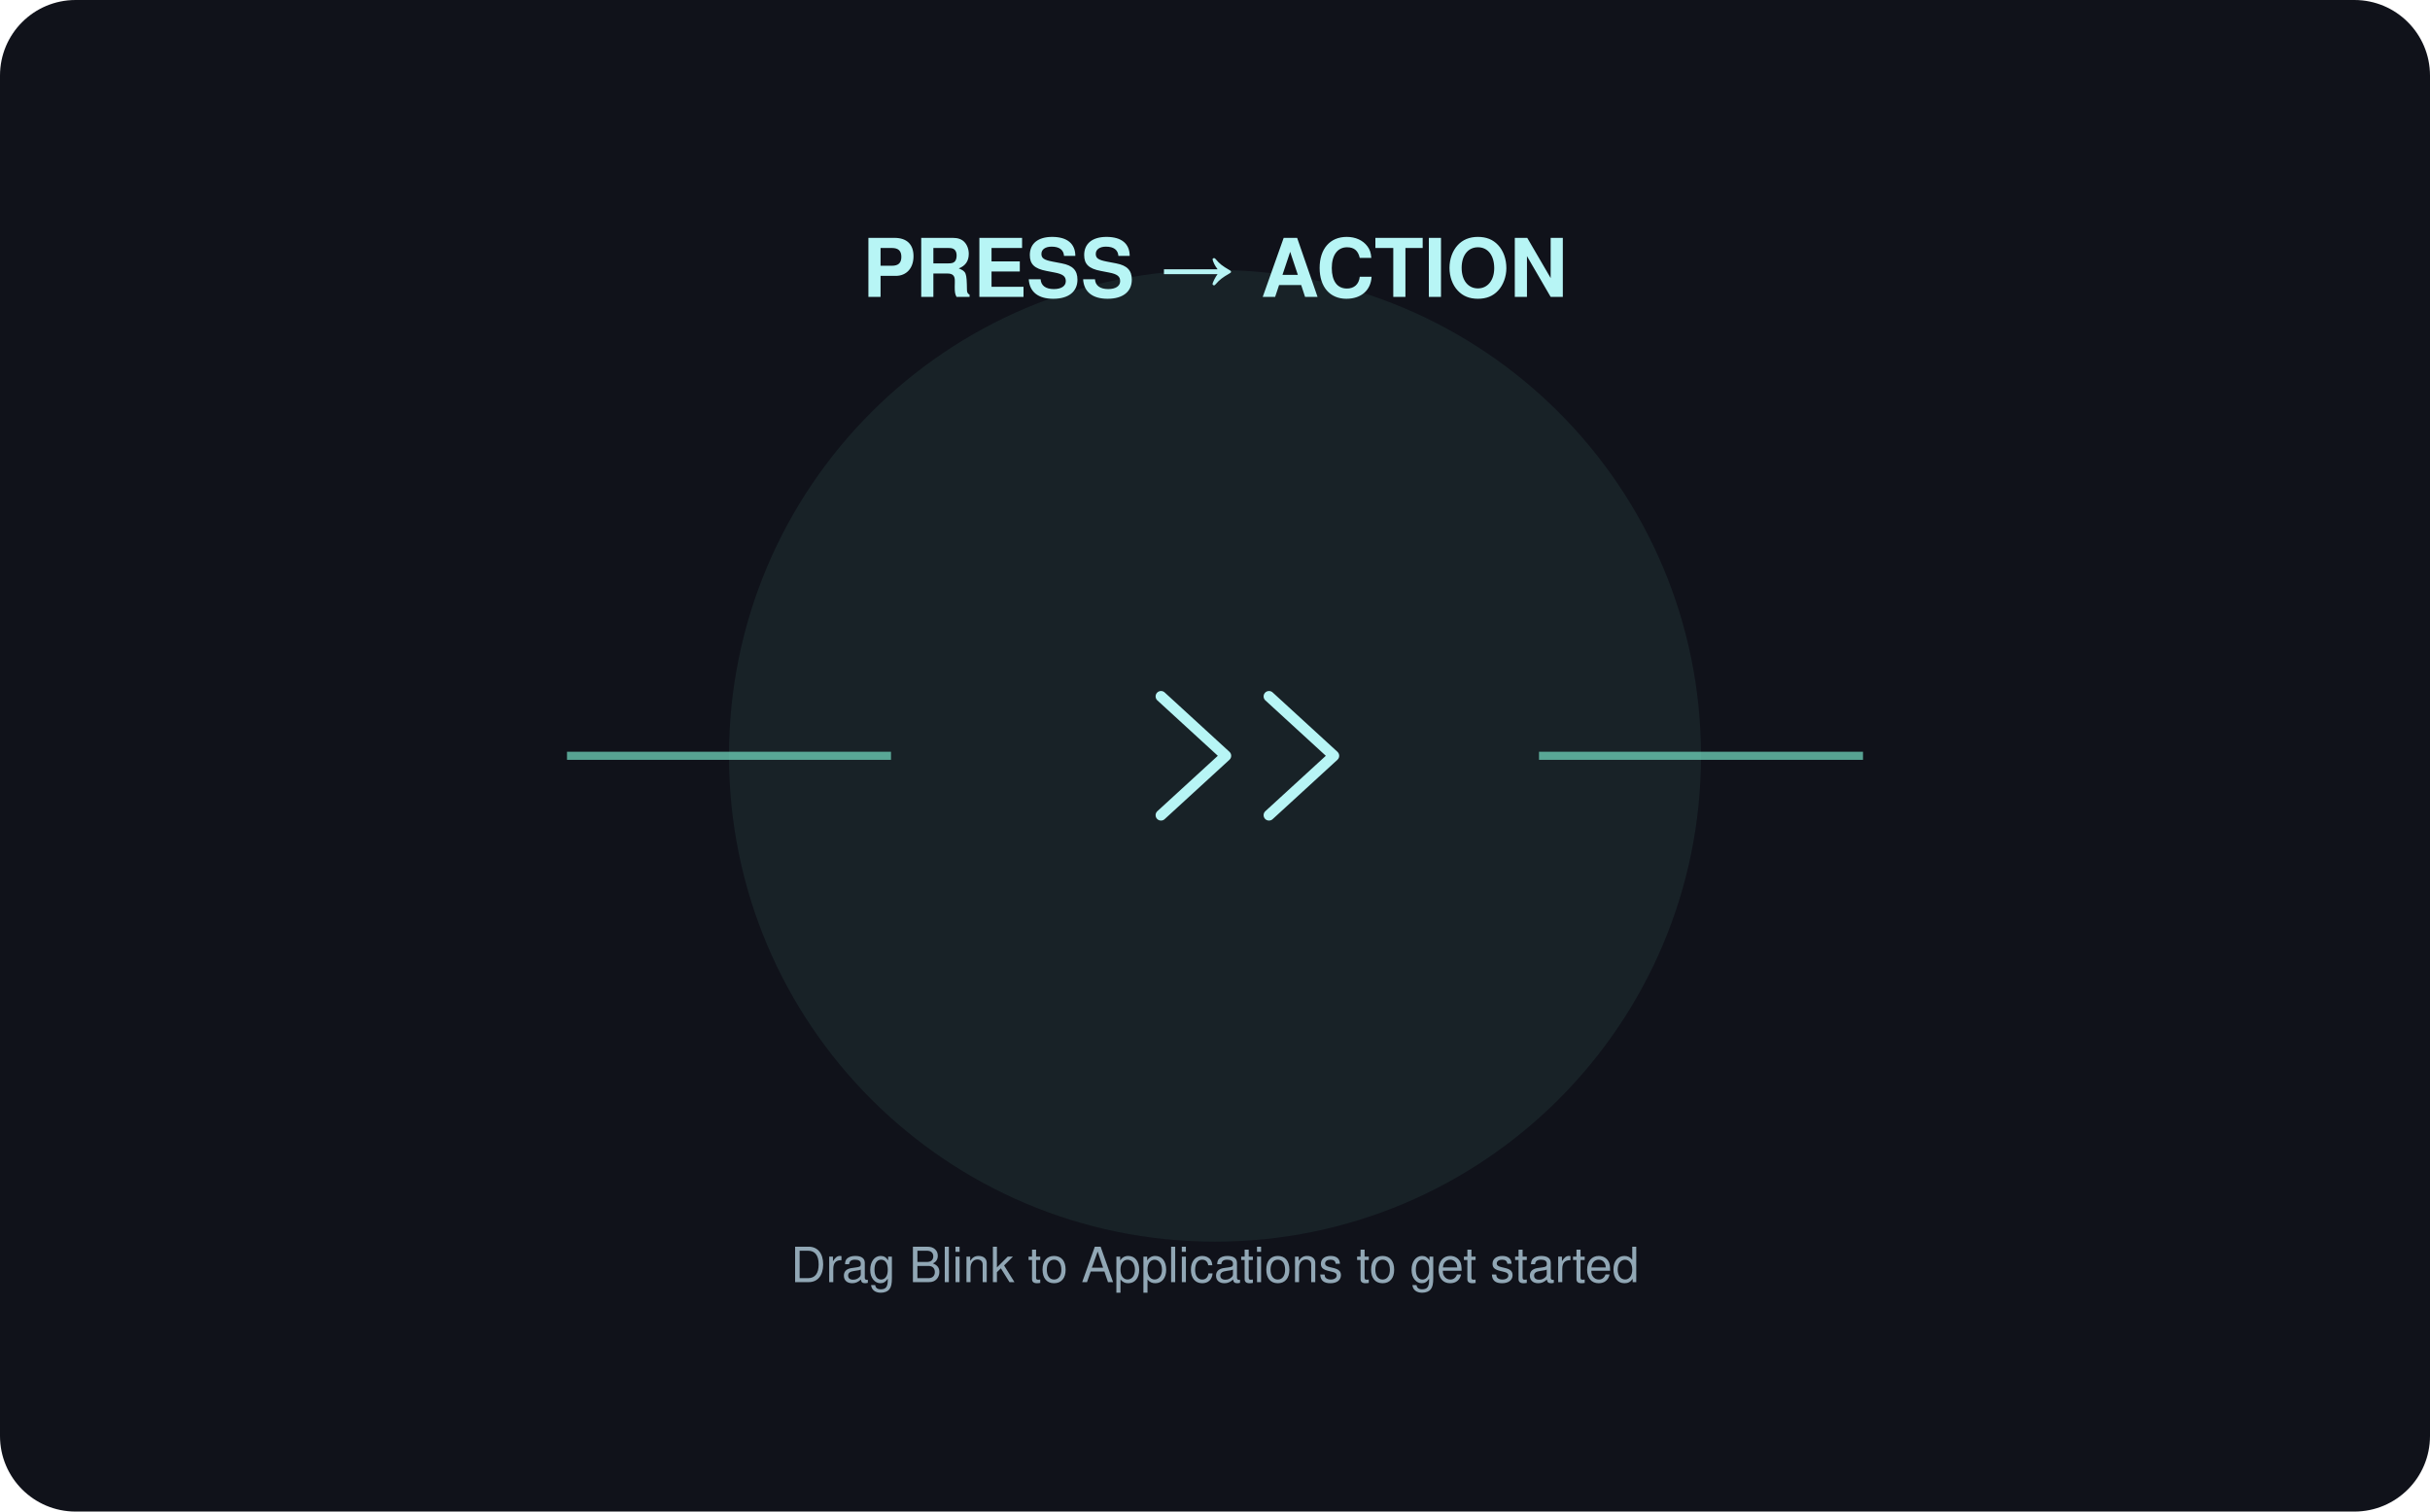
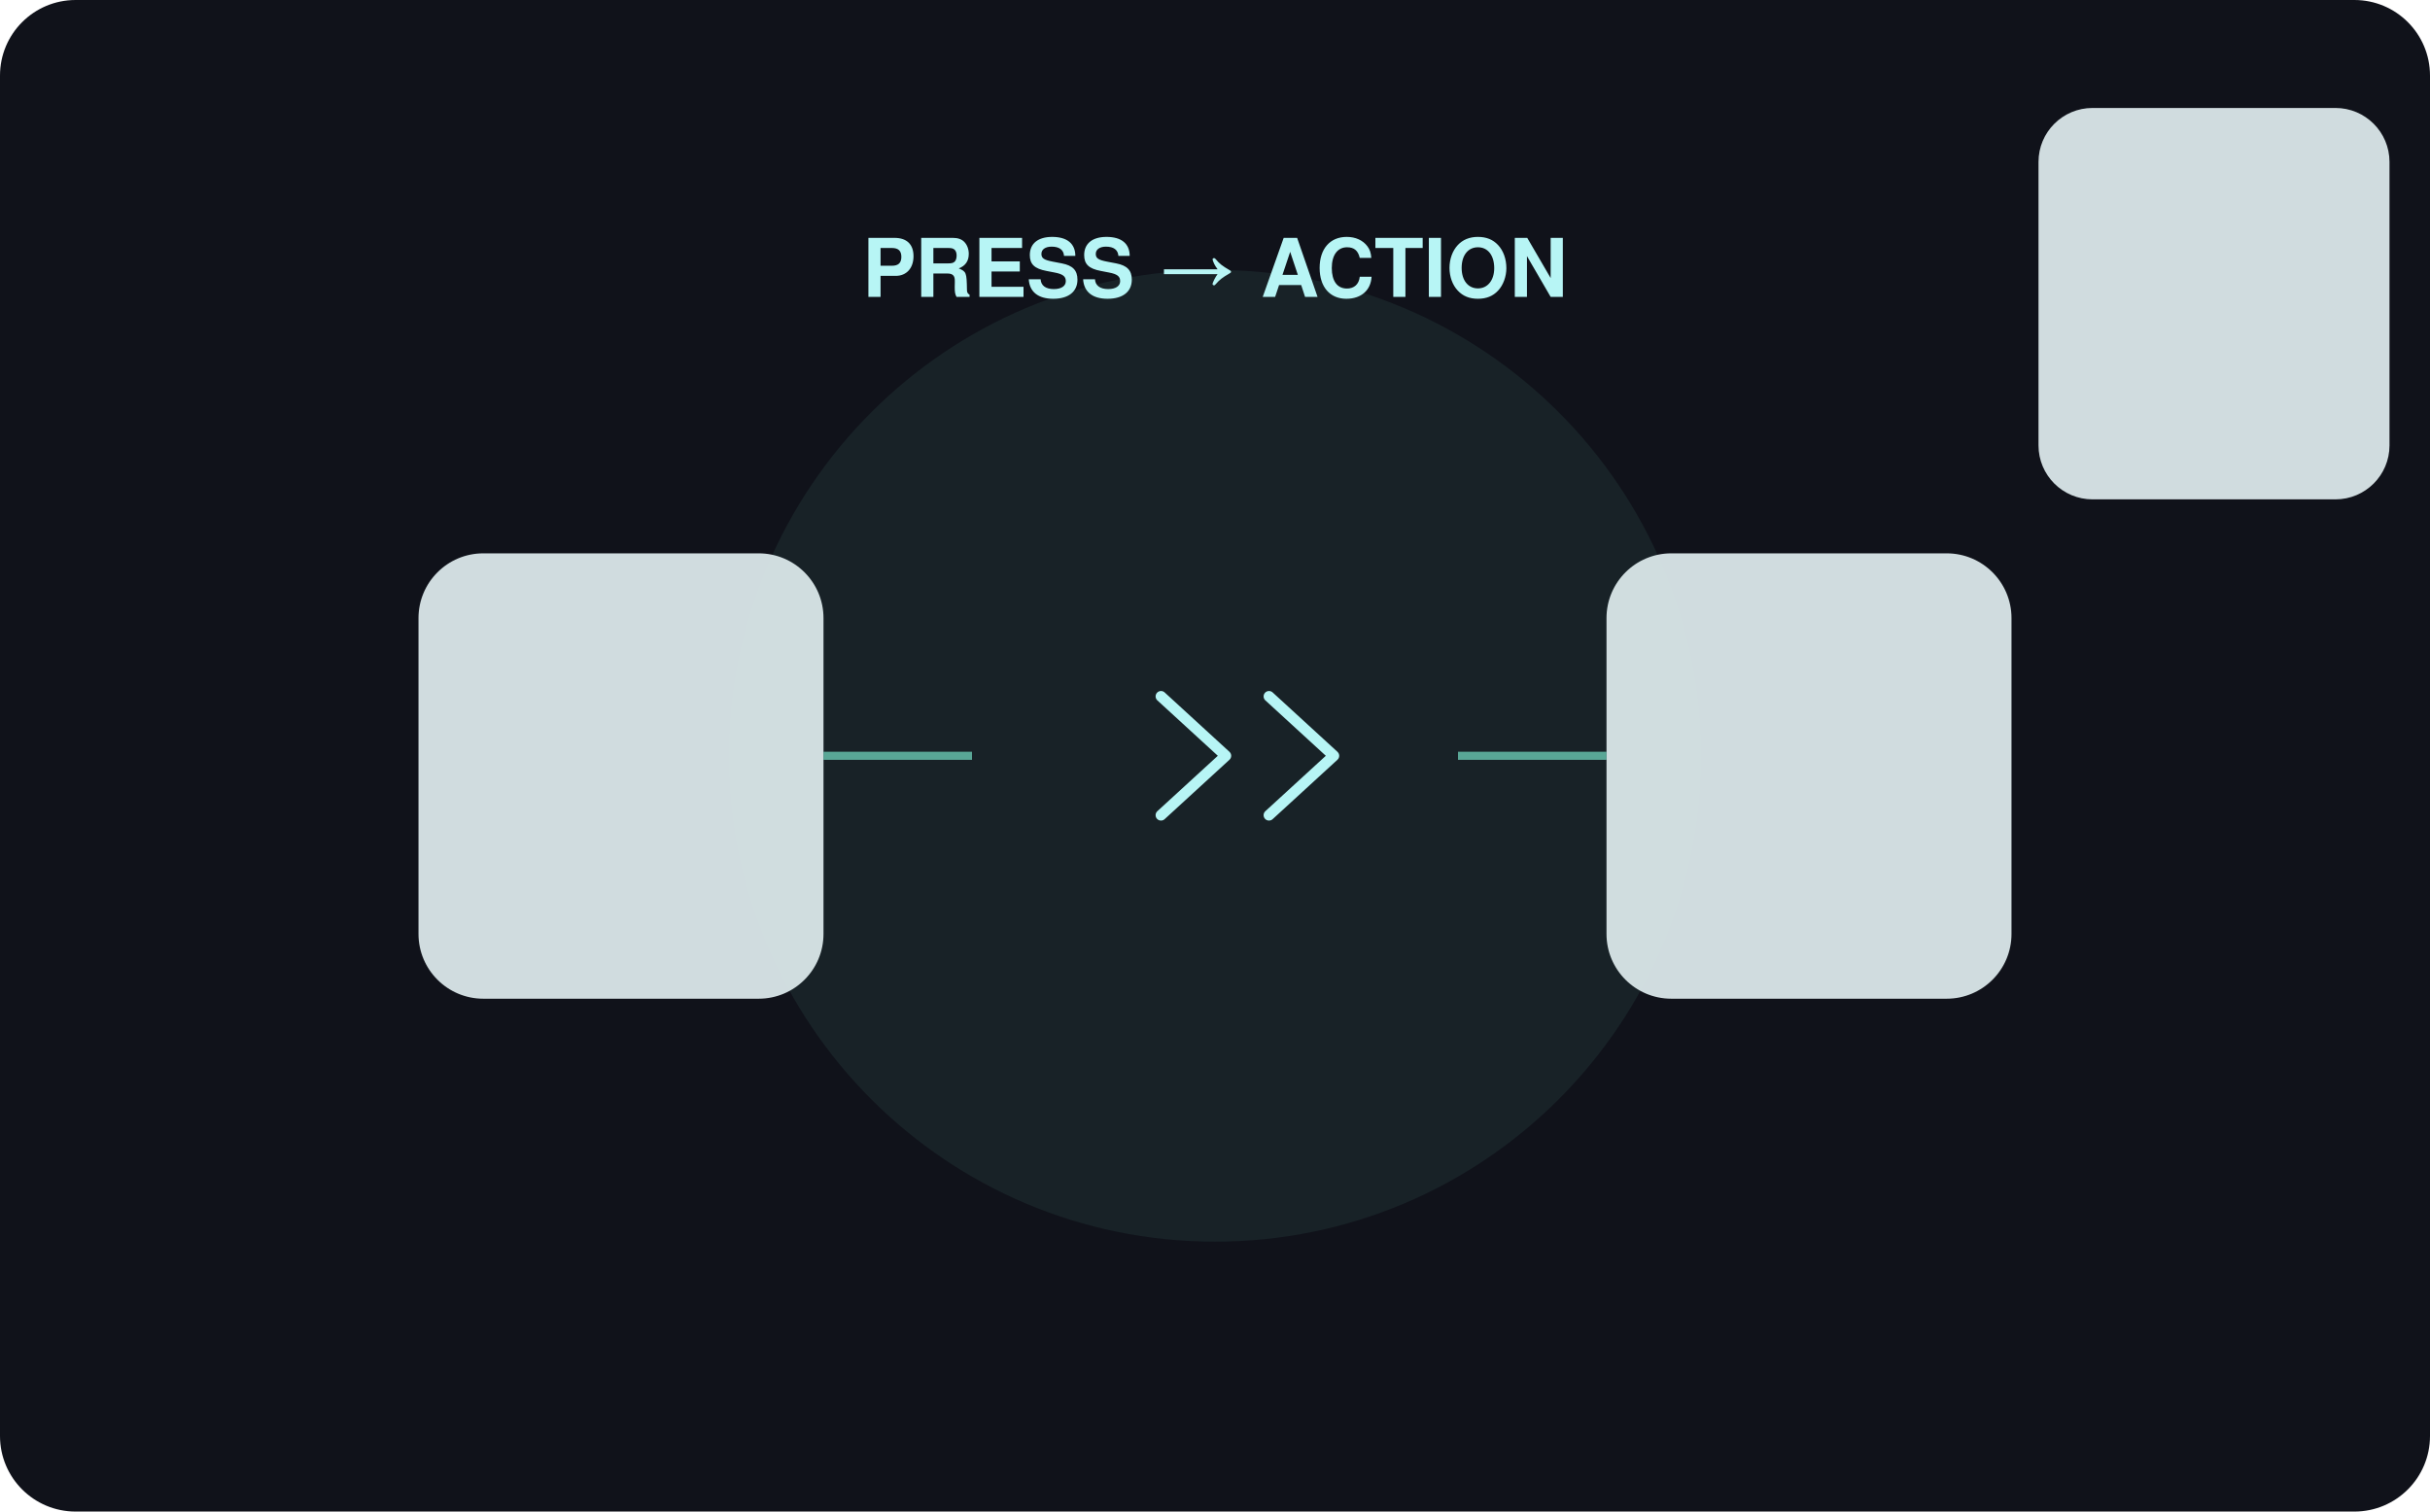
<svg xmlns="http://www.w3.org/2000/svg" width="900" height="560" viewBox="0 0 900 560">
  <rect width="900" height="560" rx="28" fill="#10121a" />
  <circle cx="450" cy="280" r="180" fill="#75dfc5" opacity=".08" />
-   <path d="M210 280h120m240 0h120" stroke="#75dfc5" stroke-width="3" opacity=".7" />
+   <rect x="155" y="205" width="150" height="165" rx="24" fill="#dce9eb" opacity=".94" />
+   <rect x="595" y="205" width="150" height="165" rx="24" fill="#dce9eb" opacity=".94" />
+   <rect x="755" y="40" width="130" height="145" rx="20" fill="#dce9eb" opacity=".94" />
+   <path d="M305 280h55m180 0h55" stroke="#75dfc5" stroke-width="3" opacity=".7" />
  <path d="m430 258 24 22-24 22m40-44 24 22-24 22" fill="none" stroke="#b7f5f5" stroke-width="4" stroke-linecap="round" stroke-linejoin="round" />
  <text x="450" y="110" text-anchor="middle" fill="#b7f5f5" font-family="-apple-system,Helvetica,sans-serif" font-size="30" font-weight="600">PRESS → ACTION</text>
-   <text x="450" y="475" text-anchor="middle" fill="#91a7b5" font-family="-apple-system,Helvetica,sans-serif" font-size="18">Drag Blink to Applications to get started</text>
</svg>
